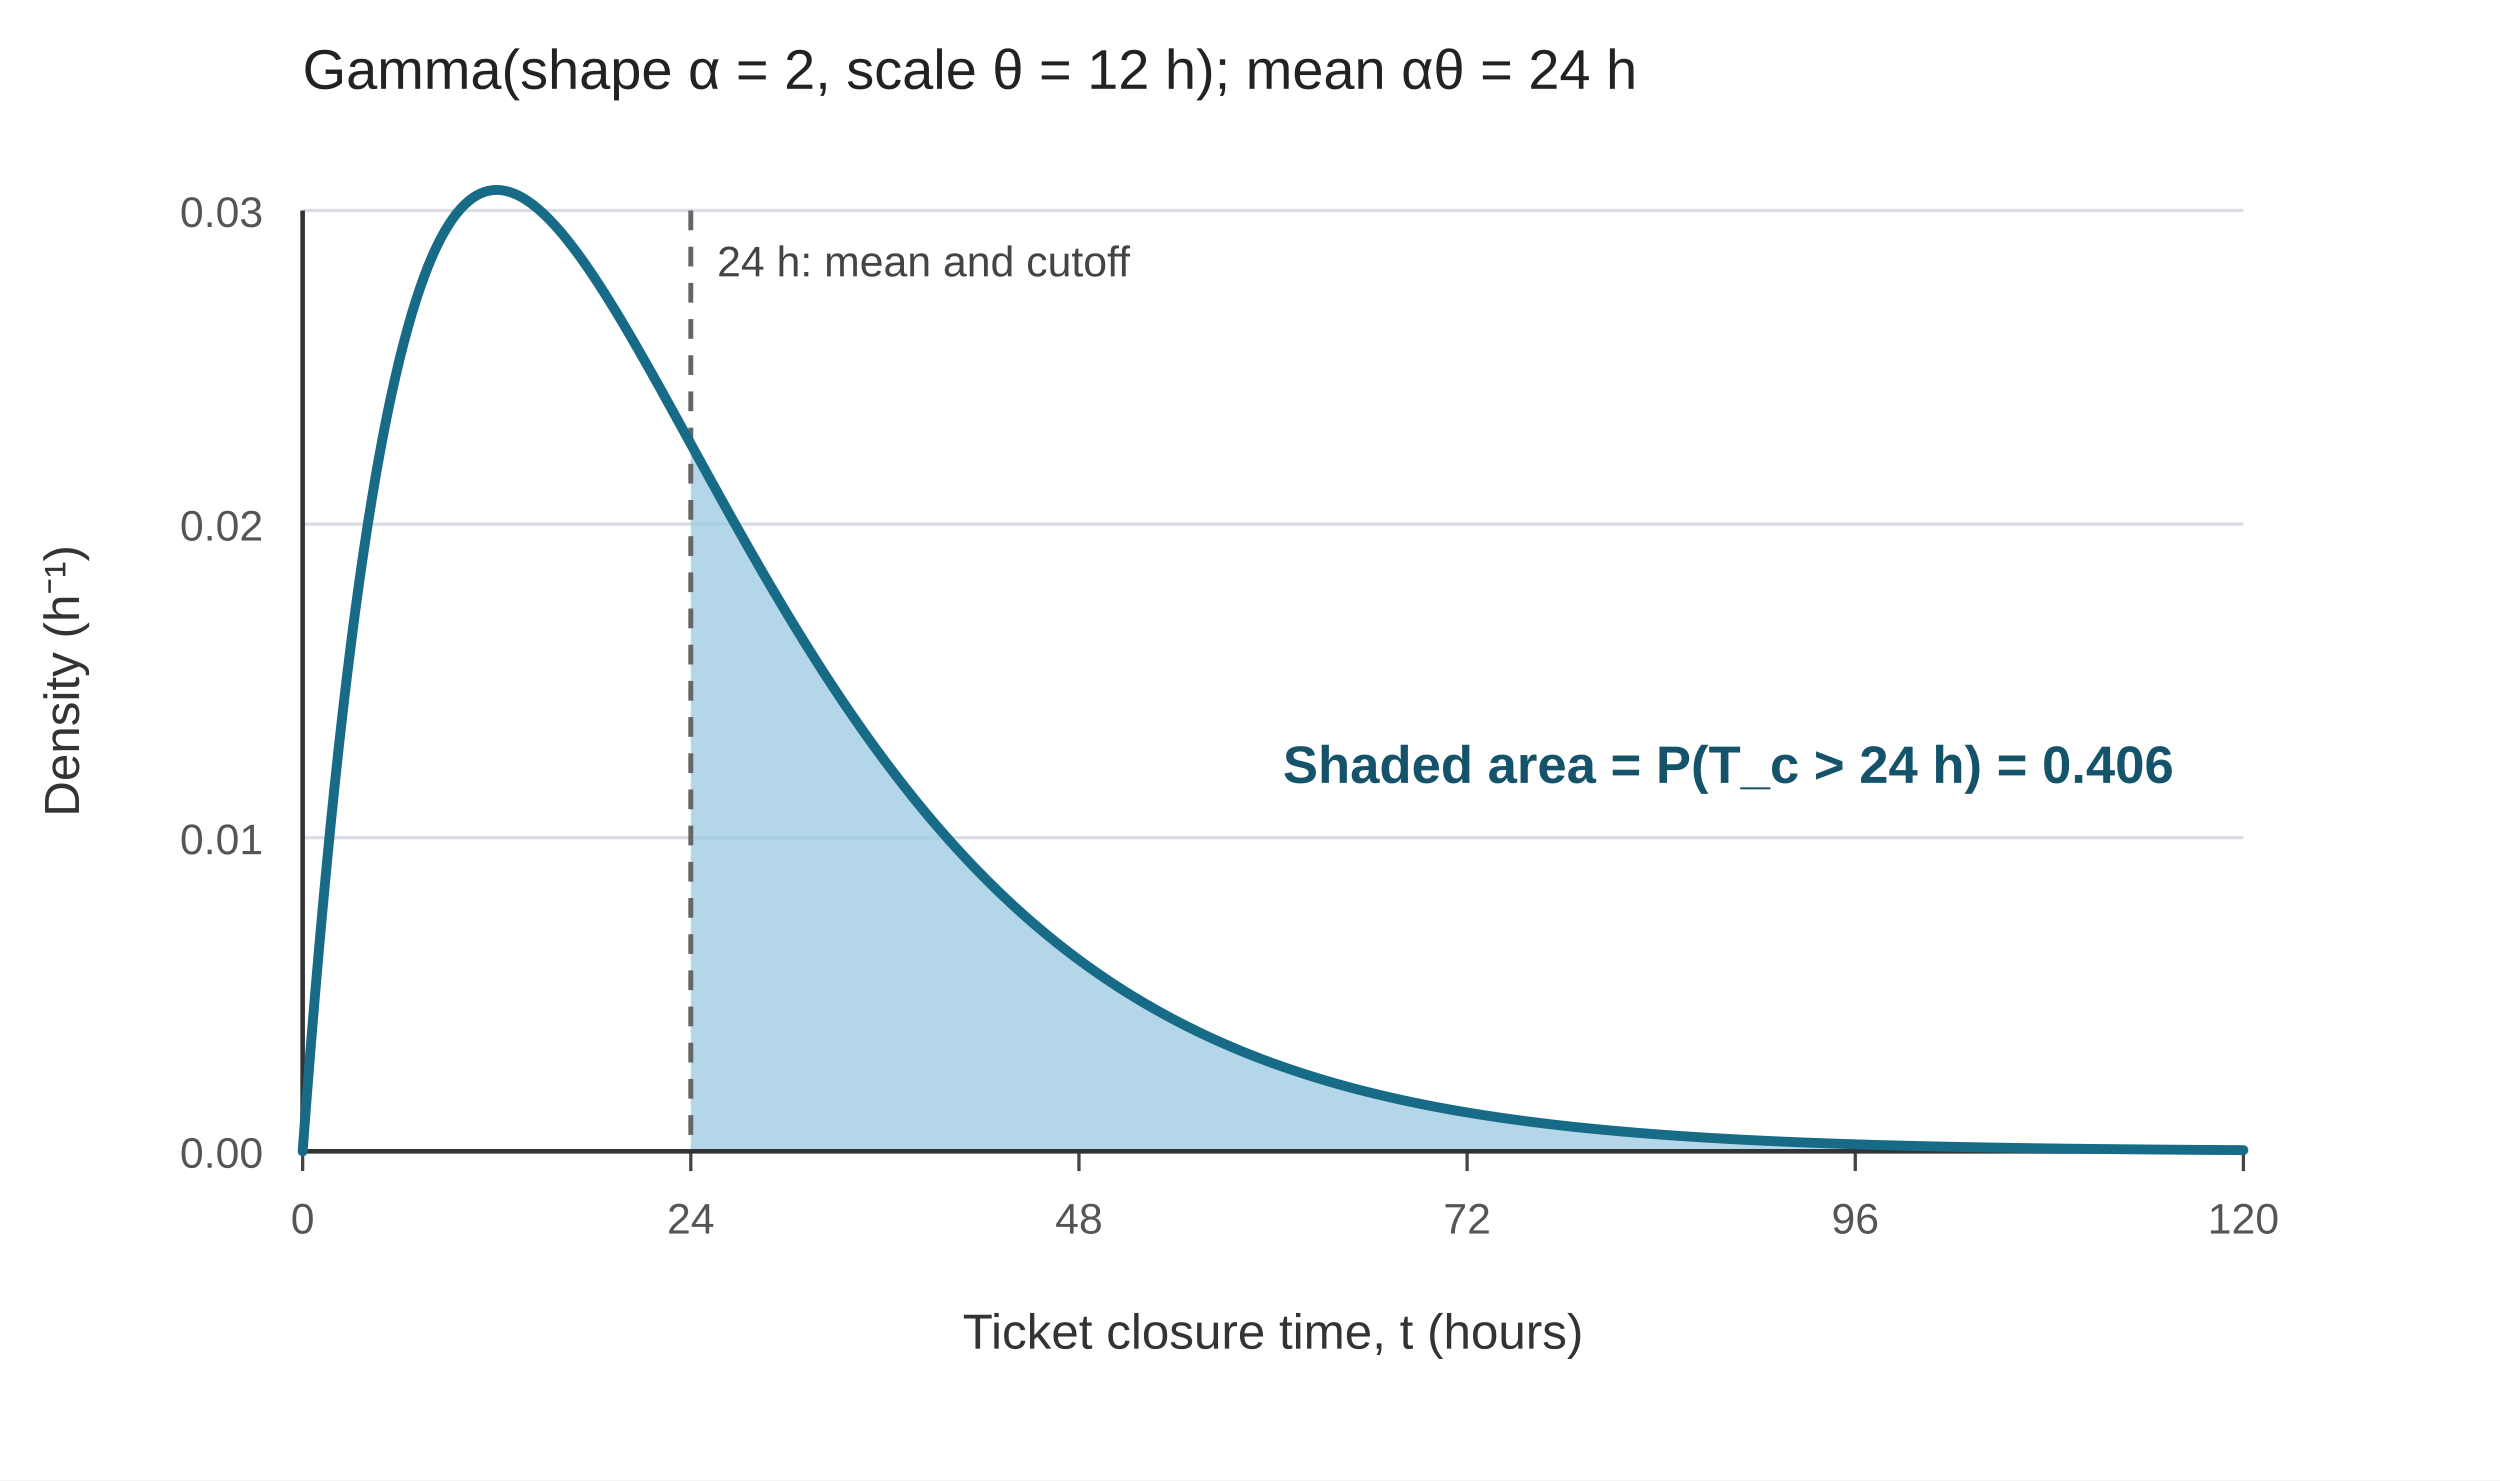
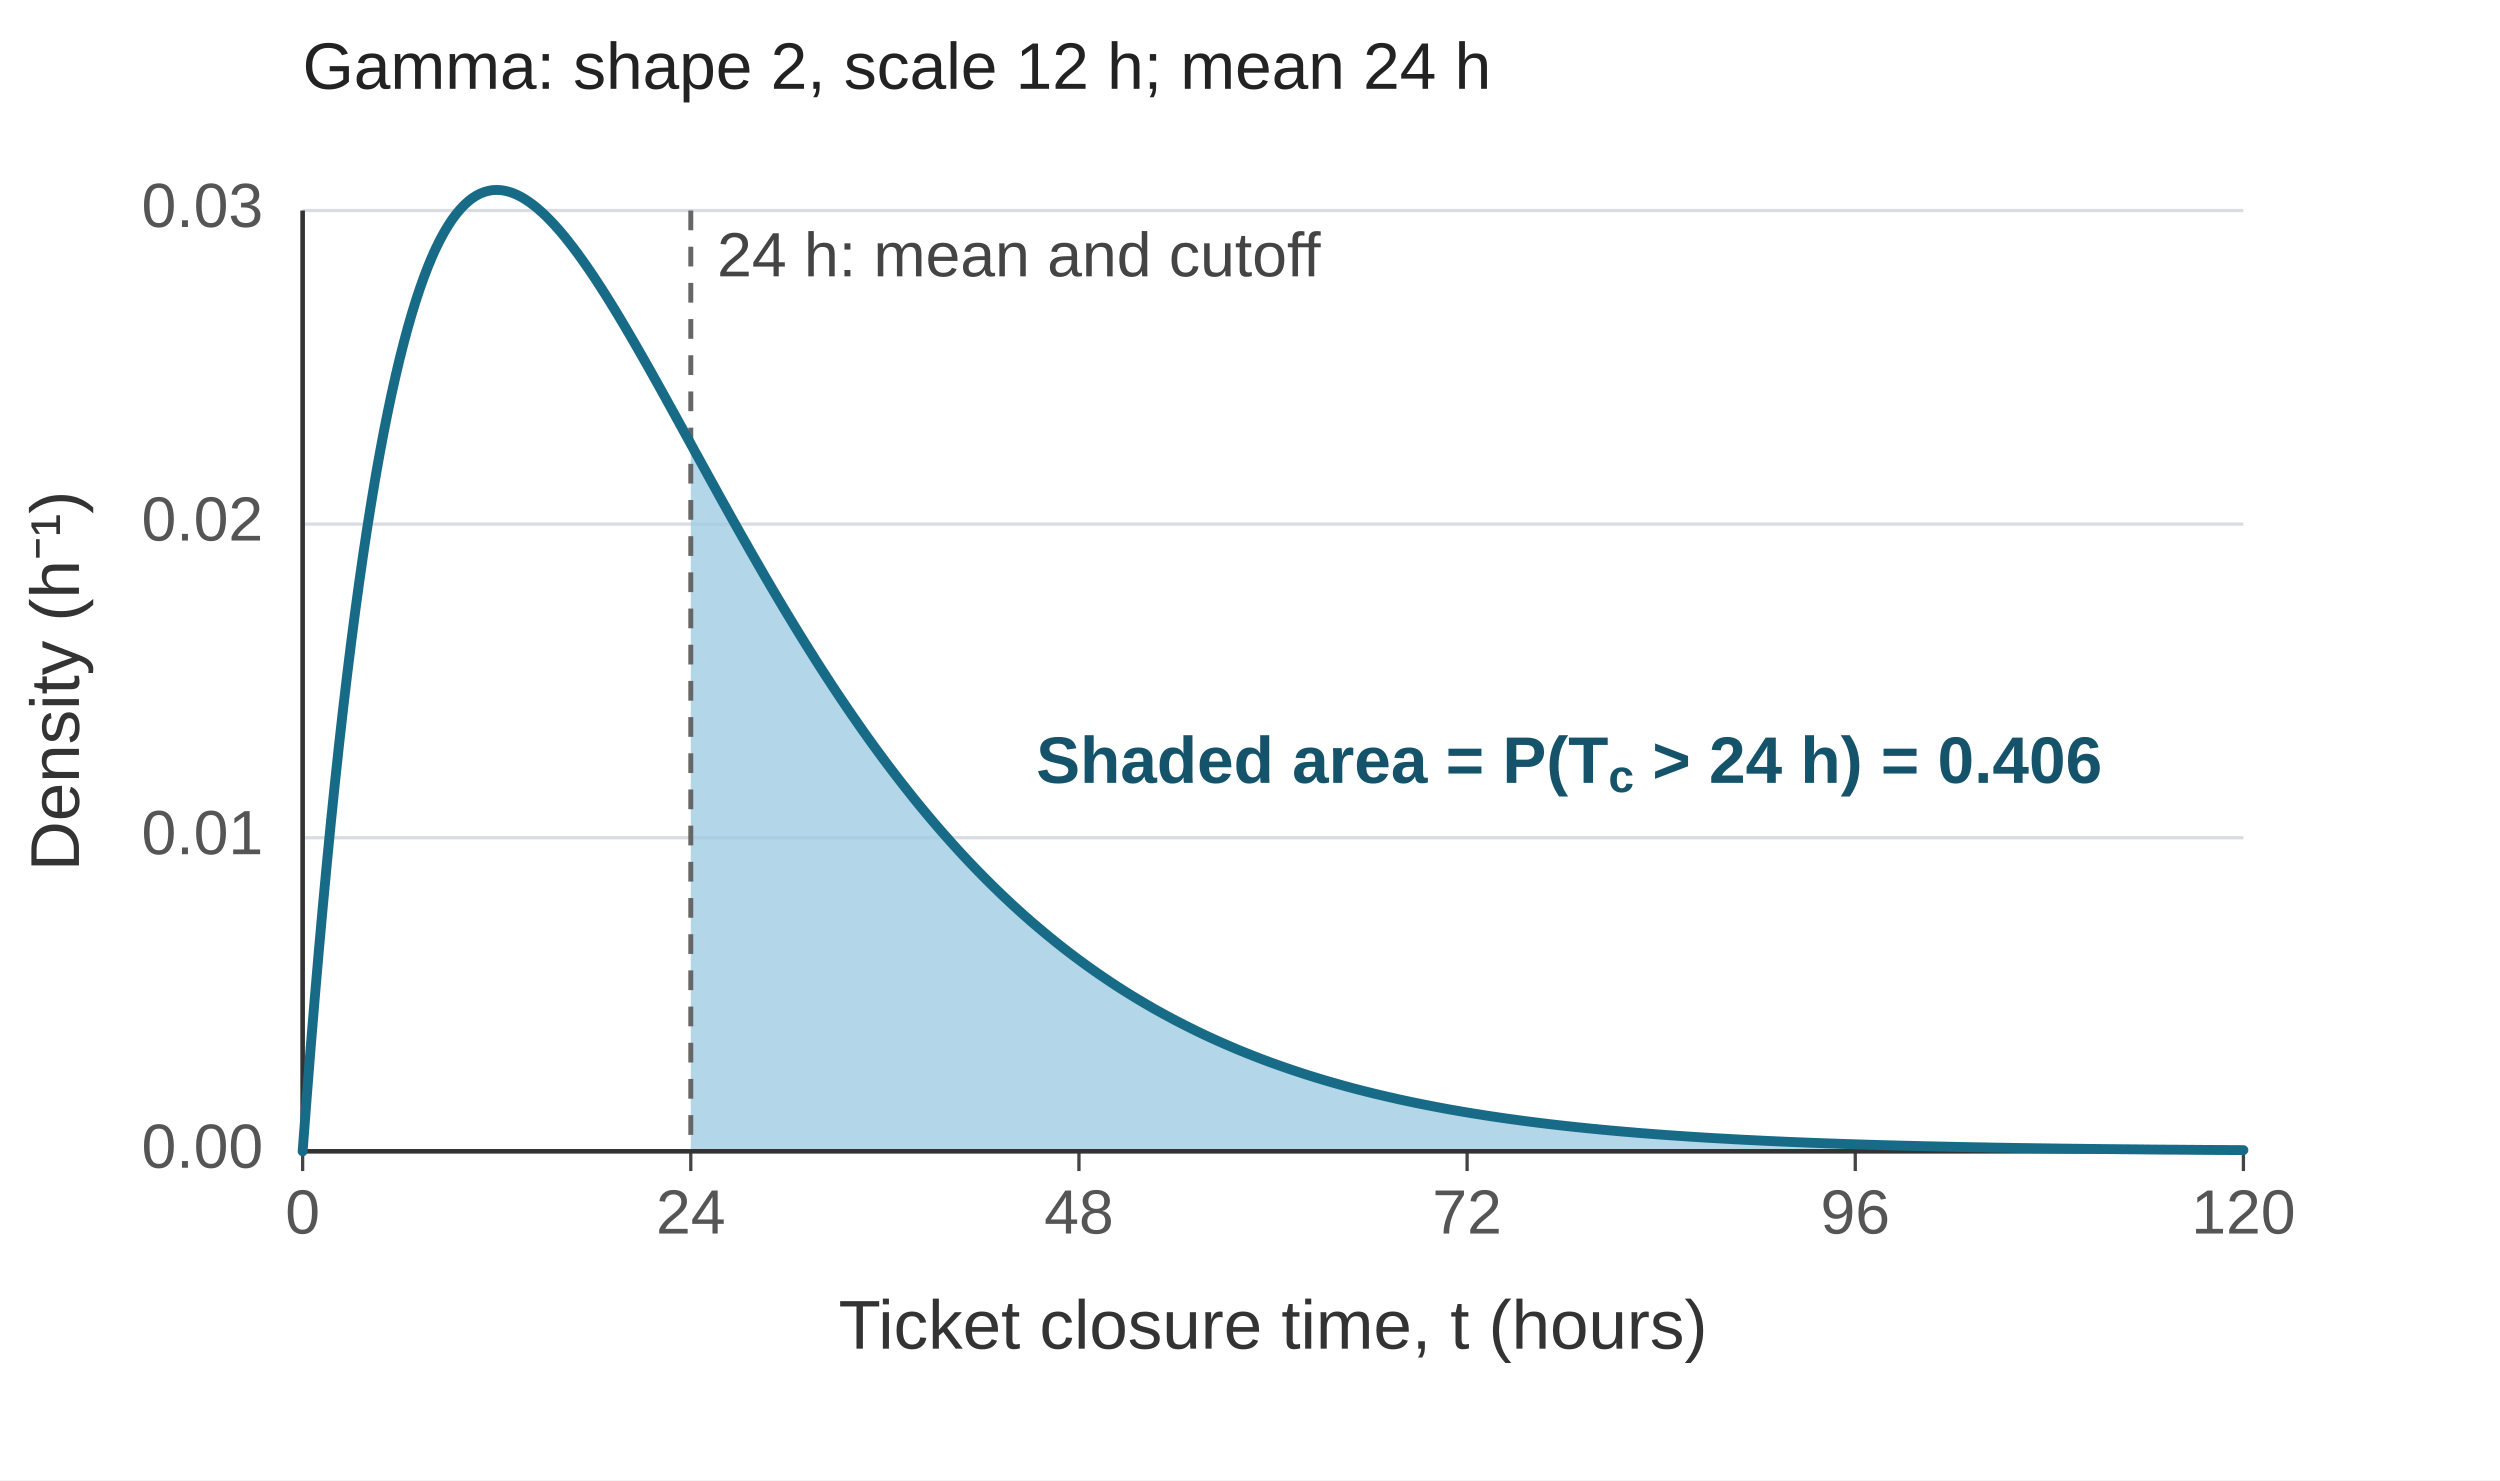
<svg xmlns="http://www.w3.org/2000/svg" width="760" height="450" viewBox="0 0 760 450" role="img" aria-labelledby="title desc">
  <rect width="100%" height="100%" fill="white" />
-   <text x="92" y="27" font-family="Arial, sans-serif" font-size="17" fill="#222">Gamma(shape α = 2, scale θ = 12 h); mean αθ = 24 h</text>
+   <text x="92" y="27" font-family="Arial, sans-serif" font-size="20" fill="#222">Gamma: shape 2, scale 12 h; mean 24 h</text>
  <line x1="92" y1="350.00" x2="682" y2="350.00" stroke="#d9dde3" stroke-width="1" />
-   <text x="80" y="355.00" text-anchor="end" font-family="Arial, sans-serif" font-size="13" fill="#555">0.00</text>
+   <text x="80" y="355.00" text-anchor="end" font-family="Arial, sans-serif" font-size="19" fill="#555">0.00</text>
  <line x1="92" y1="254.67" x2="682" y2="254.67" stroke="#d9dde3" stroke-width="1" />
-   <text x="80" y="259.67" text-anchor="end" font-family="Arial, sans-serif" font-size="13" fill="#555">0.01</text>
+   <text x="80" y="259.67" text-anchor="end" font-family="Arial, sans-serif" font-size="19" fill="#555">0.01</text>
  <line x1="92" y1="159.33" x2="682" y2="159.33" stroke="#d9dde3" stroke-width="1" />
-   <text x="80" y="164.33" text-anchor="end" font-family="Arial, sans-serif" font-size="13" fill="#555">0.02</text>
+   <text x="80" y="164.33" text-anchor="end" font-family="Arial, sans-serif" font-size="19" fill="#555">0.02</text>
  <line x1="92" y1="64.00" x2="682" y2="64.00" stroke="#d9dde3" stroke-width="1" />
-   <text x="80" y="69.00" text-anchor="end" font-family="Arial, sans-serif" font-size="13" fill="#555">0.03</text>
+   <text x="80" y="69.00" text-anchor="end" font-family="Arial, sans-serif" font-size="19" fill="#555">0.03</text>
  <path d="M 210.00,134.97 L 211.23,137.21 L 212.46,139.45 L 213.69,141.68 L 214.92,143.92 L 216.15,146.15 L 217.38,148.37 L 218.60,150.60 L 219.83,152.81 L 221.06,155.02 L 222.29,157.22 L 223.52,159.41 L 224.75,161.60 L 225.98,163.77 L 227.21,165.94 L 228.44,168.10 L 229.67,170.24 L 230.90,172.38 L 232.12,174.50 L 233.35,176.61 L 234.58,178.71 L 235.81,180.79 L 237.04,182.87 L 238.27,184.93 L 239.50,186.97 L 240.73,189.00 L 241.96,191.02 L 243.19,193.02 L 244.42,195.01 L 245.65,196.98 L 246.88,198.93 L 248.10,200.87 L 249.33,202.80 L 250.56,204.71 L 251.79,206.60 L 253.02,208.48 L 254.25,210.34 L 255.48,212.18 L 256.71,214.01 L 257.94,215.82 L 259.17,217.61 L 260.40,219.38 L 261.62,221.14 L 262.85,222.89 L 264.08,224.61 L 265.31,226.32 L 266.54,228.01 L 267.77,229.68 L 269.00,231.34 L 270.23,232.98 L 271.46,234.60 L 272.69,236.21 L 273.92,237.80 L 275.15,239.37 L 276.38,240.92 L 277.60,242.46 L 278.83,243.98 L 280.06,245.48 L 281.29,246.97 L 282.52,248.43 L 283.75,249.89 L 284.98,251.32 L 286.21,252.74 L 287.44,254.14 L 288.67,255.53 L 289.90,256.90 L 291.12,258.25 L 292.35,259.59 L 293.58,260.91 L 294.81,262.22 L 296.04,263.50 L 297.27,264.78 L 298.50,266.03 L 299.73,267.28 L 300.96,268.50 L 302.19,269.71 L 303.42,270.91 L 304.65,272.09 L 305.88,273.25 L 307.10,274.40 L 308.33,275.54 L 309.56,276.66 L 310.79,277.77 L 312.02,278.86 L 313.25,279.94 L 314.48,281.00 L 315.71,282.05 L 316.94,283.08 L 318.17,284.11 L 319.40,285.11 L 320.62,286.11 L 321.85,287.09 L 323.08,288.06 L 324.31,289.01 L 325.54,289.95 L 326.77,290.88 L 328.00,291.80 L 329.23,292.70 L 330.46,293.59 L 331.69,294.47 L 332.92,295.34 L 334.15,296.19 L 335.38,297.03 L 336.60,297.86 L 337.83,298.68 L 339.06,299.49 L 340.29,300.28 L 341.52,301.07 L 342.75,301.84 L 343.98,302.60 L 345.21,303.35 L 346.44,304.09 L 347.67,304.82 L 348.90,305.54 L 350.12,306.25 L 351.35,306.95 L 352.58,307.63 L 353.81,308.31 L 355.04,308.98 L 356.27,309.64 L 357.50,310.29 L 358.73,310.92 L 359.96,311.55 L 361.19,312.17 L 362.42,312.78 L 363.65,313.39 L 364.88,313.98 L 366.10,314.56 L 367.33,315.14 L 368.56,315.70 L 369.79,316.26 L 371.02,316.81 L 372.25,317.35 L 373.48,317.88 L 374.71,318.41 L 375.94,318.93 L 377.17,319.44 L 378.40,319.94 L 379.62,320.43 L 380.85,320.92 L 382.08,321.39 L 383.31,321.87 L 384.54,322.33 L 385.77,322.79 L 387.00,323.24 L 388.23,323.68 L 389.46,324.11 L 390.69,324.54 L 391.92,324.96 L 393.15,325.38 L 394.38,325.79 L 395.60,326.19 L 396.83,326.59 L 398.06,326.98 L 399.29,327.36 L 400.52,327.74 L 401.75,328.11 L 402.98,328.48 L 404.21,328.84 L 405.44,329.19 L 406.67,329.54 L 407.90,329.89 L 409.12,330.23 L 410.35,330.56 L 411.58,330.89 L 412.81,331.21 L 414.04,331.52 L 415.27,331.84 L 416.50,332.14 L 417.73,332.45 L 418.96,332.74 L 420.19,333.03 L 421.42,333.32 L 422.65,333.60 L 423.88,333.88 L 425.10,334.16 L 426.33,334.43 L 427.56,334.69 L 428.79,334.95 L 430.02,335.21 L 431.25,335.46 L 432.48,335.71 L 433.71,335.95 L 434.94,336.19 L 436.17,336.43 L 437.40,336.66 L 438.62,336.89 L 439.85,337.12 L 441.08,337.34 L 442.31,337.55 L 443.54,337.77 L 444.77,337.98 L 446.00,338.18 L 447.23,338.39 L 448.46,338.59 L 449.69,338.78 L 450.92,338.98 L 452.15,339.17 L 453.38,339.36 L 454.60,339.54 L 455.83,339.72 L 457.06,339.90 L 458.29,340.07 L 459.52,340.25 L 460.75,340.41 L 461.98,340.58 L 463.21,340.74 L 464.44,340.91 L 465.67,341.06 L 466.90,341.22 L 468.12,341.37 L 469.35,341.52 L 470.58,341.67 L 471.81,341.82 L 473.04,341.96 L 474.27,342.10 L 475.50,342.24 L 476.73,342.37 L 477.96,342.51 L 479.19,342.64 L 480.42,342.77 L 481.65,342.89 L 482.88,343.02 L 484.10,343.14 L 485.33,343.26 L 486.56,343.38 L 487.79,343.49 L 489.02,343.61 L 490.25,343.72 L 491.48,343.83 L 492.71,343.94 L 493.94,344.05 L 495.17,344.15 L 496.40,344.25 L 497.62,344.36 L 498.85,344.46 L 500.08,344.55 L 501.31,344.65 L 502.54,344.74 L 503.77,344.84 L 505.00,344.93 L 506.23,345.02 L 507.46,345.11 L 508.69,345.19 L 509.92,345.28 L 511.15,345.36 L 512.38,345.44 L 513.60,345.53 L 514.83,345.61 L 516.06,345.68 L 517.29,345.76 L 518.52,345.84 L 519.75,345.91 L 520.98,345.98 L 522.21,346.05 L 523.44,346.12 L 524.67,346.19 L 525.90,346.26 L 527.12,346.33 L 528.35,346.39 L 529.58,346.46 L 530.81,346.52 L 532.04,346.58 L 533.27,346.64 L 534.50,346.70 L 535.73,346.76 L 536.96,346.82 L 538.19,346.88 L 539.42,346.93 L 540.65,346.99 L 541.88,347.04 L 543.10,347.10 L 544.33,347.15 L 545.56,347.20 L 546.79,347.25 L 548.02,347.30 L 549.25,347.35 L 550.48,347.40 L 551.71,347.44 L 552.94,347.49 L 554.17,347.53 L 555.40,347.58 L 556.62,347.62 L 557.85,347.66 L 559.08,347.71 L 560.31,347.75 L 561.54,347.79 L 562.77,347.83 L 564.00,347.87 L 565.23,347.91 L 566.46,347.94 L 567.69,347.98 L 568.92,348.02 L 570.15,348.05 L 571.38,348.09 L 572.60,348.12 L 573.83,348.16 L 575.06,348.19 L 576.29,348.22 L 577.52,348.26 L 578.75,348.29 L 579.98,348.32 L 581.21,348.35 L 582.44,348.38 L 583.67,348.41 L 584.90,348.44 L 586.12,348.47 L 587.35,348.49 L 588.58,348.52 L 589.81,348.55 L 591.04,348.57 L 592.27,348.60 L 593.50,348.63 L 594.73,348.65 L 595.96,348.68 L 597.19,348.70 L 598.42,348.72 L 599.65,348.75 L 600.88,348.77 L 602.10,348.79 L 603.33,348.81 L 604.56,348.84 L 605.79,348.86 L 607.02,348.88 L 608.25,348.90 L 609.48,348.92 L 610.71,348.94 L 611.94,348.96 L 613.17,348.98 L 614.40,349.00 L 615.62,349.01 L 616.85,349.03 L 618.08,349.05 L 619.31,349.07 L 620.54,349.08 L 621.77,349.10 L 623.00,349.12 L 624.23,349.13 L 625.46,349.15 L 626.69,349.17 L 627.92,349.18 L 629.15,349.20 L 630.38,349.21 L 631.60,349.22 L 632.83,349.24 L 634.06,349.25 L 635.29,349.27 L 636.52,349.28 L 637.75,349.29 L 638.98,349.31 L 640.21,349.32 L 641.44,349.33 L 642.67,349.34 L 643.90,349.36 L 645.12,349.37 L 646.35,349.38 L 647.58,349.39 L 648.81,349.40 L 650.04,349.41 L 651.27,349.42 L 652.50,349.44 L 653.73,349.45 L 654.96,349.46 L 656.19,349.47 L 657.42,349.48 L 658.65,349.49 L 659.88,349.49 L 661.10,349.50 L 662.33,349.51 L 663.56,349.52 L 664.79,349.53 L 666.02,349.54 L 667.25,349.55 L 668.48,349.56 L 669.71,349.57 L 670.94,349.57 L 672.17,349.58 L 673.40,349.59 L 674.62,349.60 L 675.85,349.60 L 677.08,349.61 L 678.31,349.62 L 679.54,349.63 L 680.77,349.63 L 682.00,349.64 L 682.00,350.00 L 210.00,350.00 Z" fill="#9ecae1" fill-opacity="0.78" stroke="none" />
  <line x1="92.00" y1="350" x2="92.00" y2="356" stroke="#444" stroke-width="1" />
-   <text x="92.00" y="375" text-anchor="middle" font-family="Arial, sans-serif" font-size="13" fill="#555">0</text>
+   <text x="92.00" y="375" text-anchor="middle" font-family="Arial, sans-serif" font-size="19" fill="#555">0</text>
  <line x1="210.00" y1="350" x2="210.00" y2="356" stroke="#444" stroke-width="1" />
-   <text x="210.00" y="375" text-anchor="middle" font-family="Arial, sans-serif" font-size="13" fill="#555">24</text>
+   <text x="210.00" y="375" text-anchor="middle" font-family="Arial, sans-serif" font-size="19" fill="#555">24</text>
  <line x1="328.00" y1="350" x2="328.00" y2="356" stroke="#444" stroke-width="1" />
-   <text x="328.00" y="375" text-anchor="middle" font-family="Arial, sans-serif" font-size="13" fill="#555">48</text>
+   <text x="328.00" y="375" text-anchor="middle" font-family="Arial, sans-serif" font-size="19" fill="#555">48</text>
  <line x1="446.00" y1="350" x2="446.00" y2="356" stroke="#444" stroke-width="1" />
-   <text x="446.00" y="375" text-anchor="middle" font-family="Arial, sans-serif" font-size="13" fill="#555">72</text>
+   <text x="446.00" y="375" text-anchor="middle" font-family="Arial, sans-serif" font-size="19" fill="#555">72</text>
  <line x1="564.00" y1="350" x2="564.00" y2="356" stroke="#444" stroke-width="1" />
-   <text x="564.00" y="375" text-anchor="middle" font-family="Arial, sans-serif" font-size="13" fill="#555">96</text>
+   <text x="564.00" y="375" text-anchor="middle" font-family="Arial, sans-serif" font-size="19" fill="#555">96</text>
  <line x1="682.00" y1="350" x2="682.00" y2="356" stroke="#444" stroke-width="1" />
-   <text x="682.00" y="375" text-anchor="middle" font-family="Arial, sans-serif" font-size="13" fill="#555">120</text>
+   <text x="682.00" y="375" text-anchor="middle" font-family="Arial, sans-serif" font-size="19" fill="#555">120</text>
  <line x1="92" y1="350" x2="682" y2="350" stroke="#333" stroke-width="1.4" />
  <line x1="92" y1="64" x2="92" y2="350" stroke="#333" stroke-width="1.4" />
  <line x1="210.00" y1="64" x2="210.00" y2="350" stroke="#666" stroke-width="1.5" stroke-dasharray="6 5" />
  <path d="M 92.00,350.00 L 93.23,333.79 L 94.46,318.25 L 95.69,303.36 L 96.92,289.09 L 98.15,275.43 L 99.38,262.36 L 100.60,249.87 L 101.83,237.92 L 103.06,226.51 L 104.29,215.62 L 105.52,205.23 L 106.75,195.32 L 107.98,185.89 L 109.21,176.91 L 110.44,168.37 L 111.67,160.25 L 112.90,152.55 L 114.12,145.25 L 115.35,138.33 L 116.58,131.78 L 117.81,125.59 L 119.04,119.75 L 120.27,114.25 L 121.50,109.07 L 122.73,104.21 L 123.96,99.65 L 125.19,95.38 L 126.42,91.39 L 127.65,87.68 L 128.88,84.23 L 130.10,81.03 L 131.33,78.08 L 132.56,75.36 L 133.79,72.87 L 135.02,70.61 L 136.25,68.55 L 137.48,66.69 L 138.71,65.04 L 139.94,63.57 L 141.17,62.28 L 142.40,61.17 L 143.62,60.22 L 144.85,59.44 L 146.08,58.81 L 147.31,58.34 L 148.54,58.00 L 149.77,57.80 L 151.00,57.74 L 152.23,57.80 L 153.46,57.99 L 154.69,58.29 L 155.92,58.70 L 157.15,59.22 L 158.38,59.84 L 159.60,60.56 L 160.83,61.38 L 162.06,62.28 L 163.29,63.27 L 164.52,64.34 L 165.75,65.48 L 166.98,66.71 L 168.21,68.00 L 169.44,69.36 L 170.67,70.78 L 171.90,72.27 L 173.12,73.81 L 174.35,75.40 L 175.58,77.05 L 176.81,78.75 L 178.04,80.49 L 179.27,82.28 L 180.50,84.10 L 181.73,85.97 L 182.96,87.87 L 184.19,89.81 L 185.42,91.77 L 186.65,93.77 L 187.88,95.79 L 189.10,97.84 L 190.33,99.91 L 191.56,102.01 L 192.79,104.12 L 194.02,106.26 L 195.25,108.41 L 196.48,110.57 L 197.71,112.75 L 198.94,114.94 L 200.17,117.14 L 201.40,119.35 L 202.62,121.56 L 203.85,123.79 L 205.08,126.02 L 206.31,128.25 L 207.54,130.49 L 208.77,132.73 L 210.00,134.97 L 211.23,137.21 L 212.46,139.45 L 213.69,141.68 L 214.92,143.92 L 216.15,146.15 L 217.38,148.37 L 218.60,150.60 L 219.83,152.81 L 221.06,155.02 L 222.29,157.22 L 223.52,159.41 L 224.75,161.60 L 225.98,163.77 L 227.21,165.94 L 228.44,168.10 L 229.67,170.24 L 230.90,172.38 L 232.12,174.50 L 233.35,176.61 L 234.58,178.71 L 235.81,180.79 L 237.04,182.87 L 238.27,184.93 L 239.50,186.97 L 240.73,189.00 L 241.96,191.02 L 243.19,193.02 L 244.42,195.01 L 245.65,196.98 L 246.88,198.93 L 248.10,200.87 L 249.33,202.80 L 250.56,204.71 L 251.79,206.60 L 253.02,208.48 L 254.25,210.34 L 255.48,212.18 L 256.71,214.01 L 257.94,215.82 L 259.17,217.61 L 260.40,219.38 L 261.62,221.14 L 262.85,222.89 L 264.08,224.61 L 265.31,226.32 L 266.54,228.01 L 267.77,229.68 L 269.00,231.34 L 270.23,232.98 L 271.46,234.60 L 272.69,236.21 L 273.92,237.80 L 275.15,239.37 L 276.38,240.92 L 277.60,242.46 L 278.83,243.98 L 280.06,245.48 L 281.29,246.97 L 282.52,248.43 L 283.75,249.89 L 284.98,251.32 L 286.21,252.74 L 287.44,254.14 L 288.67,255.53 L 289.90,256.90 L 291.12,258.25 L 292.35,259.59 L 293.58,260.91 L 294.81,262.22 L 296.04,263.50 L 297.27,264.78 L 298.50,266.03 L 299.73,267.28 L 300.96,268.50 L 302.19,269.71 L 303.42,270.91 L 304.65,272.09 L 305.88,273.25 L 307.10,274.40 L 308.33,275.54 L 309.56,276.66 L 310.79,277.77 L 312.02,278.86 L 313.25,279.94 L 314.48,281.00 L 315.71,282.05 L 316.94,283.08 L 318.17,284.11 L 319.40,285.11 L 320.62,286.11 L 321.85,287.09 L 323.08,288.06 L 324.31,289.01 L 325.54,289.95 L 326.77,290.88 L 328.00,291.80 L 329.23,292.70 L 330.46,293.59 L 331.69,294.47 L 332.92,295.34 L 334.15,296.19 L 335.38,297.03 L 336.60,297.86 L 337.83,298.68 L 339.06,299.49 L 340.29,300.28 L 341.52,301.07 L 342.75,301.84 L 343.98,302.60 L 345.21,303.35 L 346.44,304.09 L 347.67,304.82 L 348.90,305.54 L 350.12,306.25 L 351.35,306.95 L 352.58,307.63 L 353.81,308.31 L 355.04,308.98 L 356.27,309.64 L 357.50,310.29 L 358.73,310.92 L 359.96,311.55 L 361.19,312.17 L 362.42,312.78 L 363.65,313.39 L 364.88,313.98 L 366.10,314.56 L 367.33,315.14 L 368.56,315.70 L 369.79,316.26 L 371.02,316.81 L 372.25,317.35 L 373.48,317.88 L 374.71,318.41 L 375.94,318.93 L 377.17,319.44 L 378.40,319.94 L 379.62,320.43 L 380.85,320.92 L 382.08,321.39 L 383.31,321.87 L 384.54,322.33 L 385.77,322.79 L 387.00,323.24 L 388.23,323.68 L 389.46,324.11 L 390.69,324.54 L 391.92,324.96 L 393.15,325.38 L 394.38,325.79 L 395.60,326.19 L 396.83,326.59 L 398.06,326.98 L 399.29,327.36 L 400.52,327.74 L 401.75,328.11 L 402.98,328.48 L 404.21,328.84 L 405.44,329.19 L 406.67,329.54 L 407.90,329.89 L 409.12,330.23 L 410.35,330.56 L 411.58,330.89 L 412.81,331.21 L 414.04,331.52 L 415.27,331.84 L 416.50,332.14 L 417.73,332.45 L 418.96,332.74 L 420.19,333.03 L 421.42,333.32 L 422.65,333.60 L 423.88,333.88 L 425.10,334.16 L 426.33,334.43 L 427.56,334.69 L 428.79,334.95 L 430.02,335.21 L 431.25,335.46 L 432.48,335.71 L 433.71,335.95 L 434.94,336.19 L 436.17,336.43 L 437.40,336.66 L 438.62,336.89 L 439.85,337.12 L 441.08,337.34 L 442.31,337.55 L 443.54,337.77 L 444.77,337.98 L 446.00,338.18 L 447.23,338.39 L 448.46,338.59 L 449.69,338.78 L 450.92,338.98 L 452.15,339.17 L 453.38,339.36 L 454.60,339.54 L 455.83,339.72 L 457.06,339.90 L 458.29,340.07 L 459.52,340.25 L 460.75,340.41 L 461.98,340.58 L 463.21,340.74 L 464.44,340.91 L 465.67,341.06 L 466.90,341.22 L 468.12,341.37 L 469.35,341.52 L 470.58,341.67 L 471.81,341.82 L 473.04,341.96 L 474.27,342.10 L 475.50,342.24 L 476.73,342.37 L 477.96,342.51 L 479.19,342.64 L 480.42,342.77 L 481.65,342.89 L 482.88,343.02 L 484.10,343.14 L 485.33,343.26 L 486.56,343.38 L 487.79,343.49 L 489.02,343.61 L 490.25,343.72 L 491.48,343.83 L 492.71,343.94 L 493.94,344.05 L 495.17,344.15 L 496.40,344.25 L 497.62,344.36 L 498.85,344.46 L 500.08,344.55 L 501.31,344.65 L 502.54,344.74 L 503.77,344.84 L 505.00,344.93 L 506.23,345.02 L 507.46,345.11 L 508.69,345.19 L 509.92,345.28 L 511.15,345.36 L 512.38,345.44 L 513.60,345.53 L 514.83,345.61 L 516.06,345.68 L 517.29,345.76 L 518.52,345.84 L 519.75,345.91 L 520.98,345.98 L 522.21,346.05 L 523.44,346.12 L 524.67,346.19 L 525.90,346.26 L 527.12,346.33 L 528.35,346.39 L 529.58,346.46 L 530.81,346.52 L 532.04,346.58 L 533.27,346.64 L 534.50,346.70 L 535.73,346.76 L 536.96,346.82 L 538.19,346.88 L 539.42,346.93 L 540.65,346.99 L 541.88,347.04 L 543.10,347.10 L 544.33,347.15 L 545.56,347.20 L 546.79,347.25 L 548.02,347.30 L 549.25,347.35 L 550.48,347.40 L 551.71,347.44 L 552.94,347.49 L 554.17,347.53 L 555.40,347.58 L 556.62,347.62 L 557.85,347.66 L 559.08,347.71 L 560.31,347.75 L 561.54,347.79 L 562.77,347.83 L 564.00,347.87 L 565.23,347.91 L 566.46,347.94 L 567.69,347.98 L 568.92,348.02 L 570.15,348.05 L 571.38,348.09 L 572.60,348.12 L 573.83,348.16 L 575.06,348.19 L 576.29,348.22 L 577.52,348.26 L 578.75,348.29 L 579.98,348.32 L 581.21,348.35 L 582.44,348.38 L 583.67,348.41 L 584.90,348.44 L 586.12,348.47 L 587.35,348.49 L 588.58,348.52 L 589.81,348.55 L 591.04,348.57 L 592.27,348.60 L 593.50,348.63 L 594.73,348.65 L 595.96,348.68 L 597.19,348.70 L 598.42,348.72 L 599.65,348.75 L 600.88,348.77 L 602.10,348.79 L 603.33,348.81 L 604.56,348.84 L 605.79,348.86 L 607.02,348.88 L 608.25,348.90 L 609.48,348.92 L 610.71,348.94 L 611.94,348.96 L 613.17,348.98 L 614.40,349.00 L 615.62,349.01 L 616.85,349.03 L 618.08,349.05 L 619.31,349.07 L 620.54,349.08 L 621.77,349.10 L 623.00,349.12 L 624.23,349.13 L 625.46,349.15 L 626.69,349.17 L 627.92,349.18 L 629.15,349.20 L 630.38,349.21 L 631.60,349.22 L 632.83,349.24 L 634.06,349.25 L 635.29,349.27 L 636.52,349.28 L 637.75,349.29 L 638.98,349.31 L 640.21,349.32 L 641.44,349.33 L 642.67,349.34 L 643.90,349.36 L 645.12,349.37 L 646.35,349.38 L 647.58,349.39 L 648.81,349.40 L 650.04,349.41 L 651.27,349.42 L 652.50,349.44 L 653.73,349.45 L 654.96,349.46 L 656.19,349.47 L 657.42,349.48 L 658.65,349.49 L 659.88,349.49 L 661.10,349.50 L 662.33,349.51 L 663.56,349.52 L 664.79,349.53 L 666.02,349.54 L 667.25,349.55 L 668.48,349.56 L 669.71,349.57 L 670.94,349.57 L 672.17,349.58 L 673.40,349.59 L 674.62,349.60 L 675.85,349.60 L 677.08,349.61 L 678.31,349.62 L 679.54,349.63 L 680.77,349.63 L 682.00,349.64" fill="none" stroke="#176b87" stroke-width="3" stroke-linejoin="round" stroke-linecap="round" />
-   <text x="218.00" y="84" font-family="Arial, sans-serif" font-size="13" fill="#444">24 h: mean and cutoff</text>
-   <text x="390" y="238" font-family="Arial, sans-serif" font-size="16" font-weight="600" fill="#15536b">Shaded area = P(T_c &gt; 24 h) = 0.406</text>
-   <text x="387.00" y="410" text-anchor="middle" font-family="Arial, sans-serif" font-size="15" fill="#333">Ticket closure time, t (hours)</text>
-   <text x="24" y="207.00" transform="rotate(-90 24 207.00)" text-anchor="middle" font-family="Arial, sans-serif" font-size="15" fill="#333">Density (h⁻¹)</text>
+   <text x="218.00" y="84" font-family="Arial, sans-serif" font-size="19" fill="#444">24 h: mean and cutoff</text>
+   <text x="315" y="238" font-family="Arial, sans-serif" font-size="20" font-weight="600" fill="#15536b">Shaded area = P(T<tspan baseline-shift="sub" font-size="14">c</tspan> &gt; 24 h) = 0.406</text>
+   <text x="387.00" y="410" text-anchor="middle" font-family="Arial, sans-serif" font-size="21" fill="#333">Ticket closure time, t (hours)</text>
+   <text x="24" y="207.00" transform="rotate(-90 24 207.00)" text-anchor="middle" font-family="Arial, sans-serif" font-size="21" fill="#333">Density (h⁻¹)</text>
</svg>
